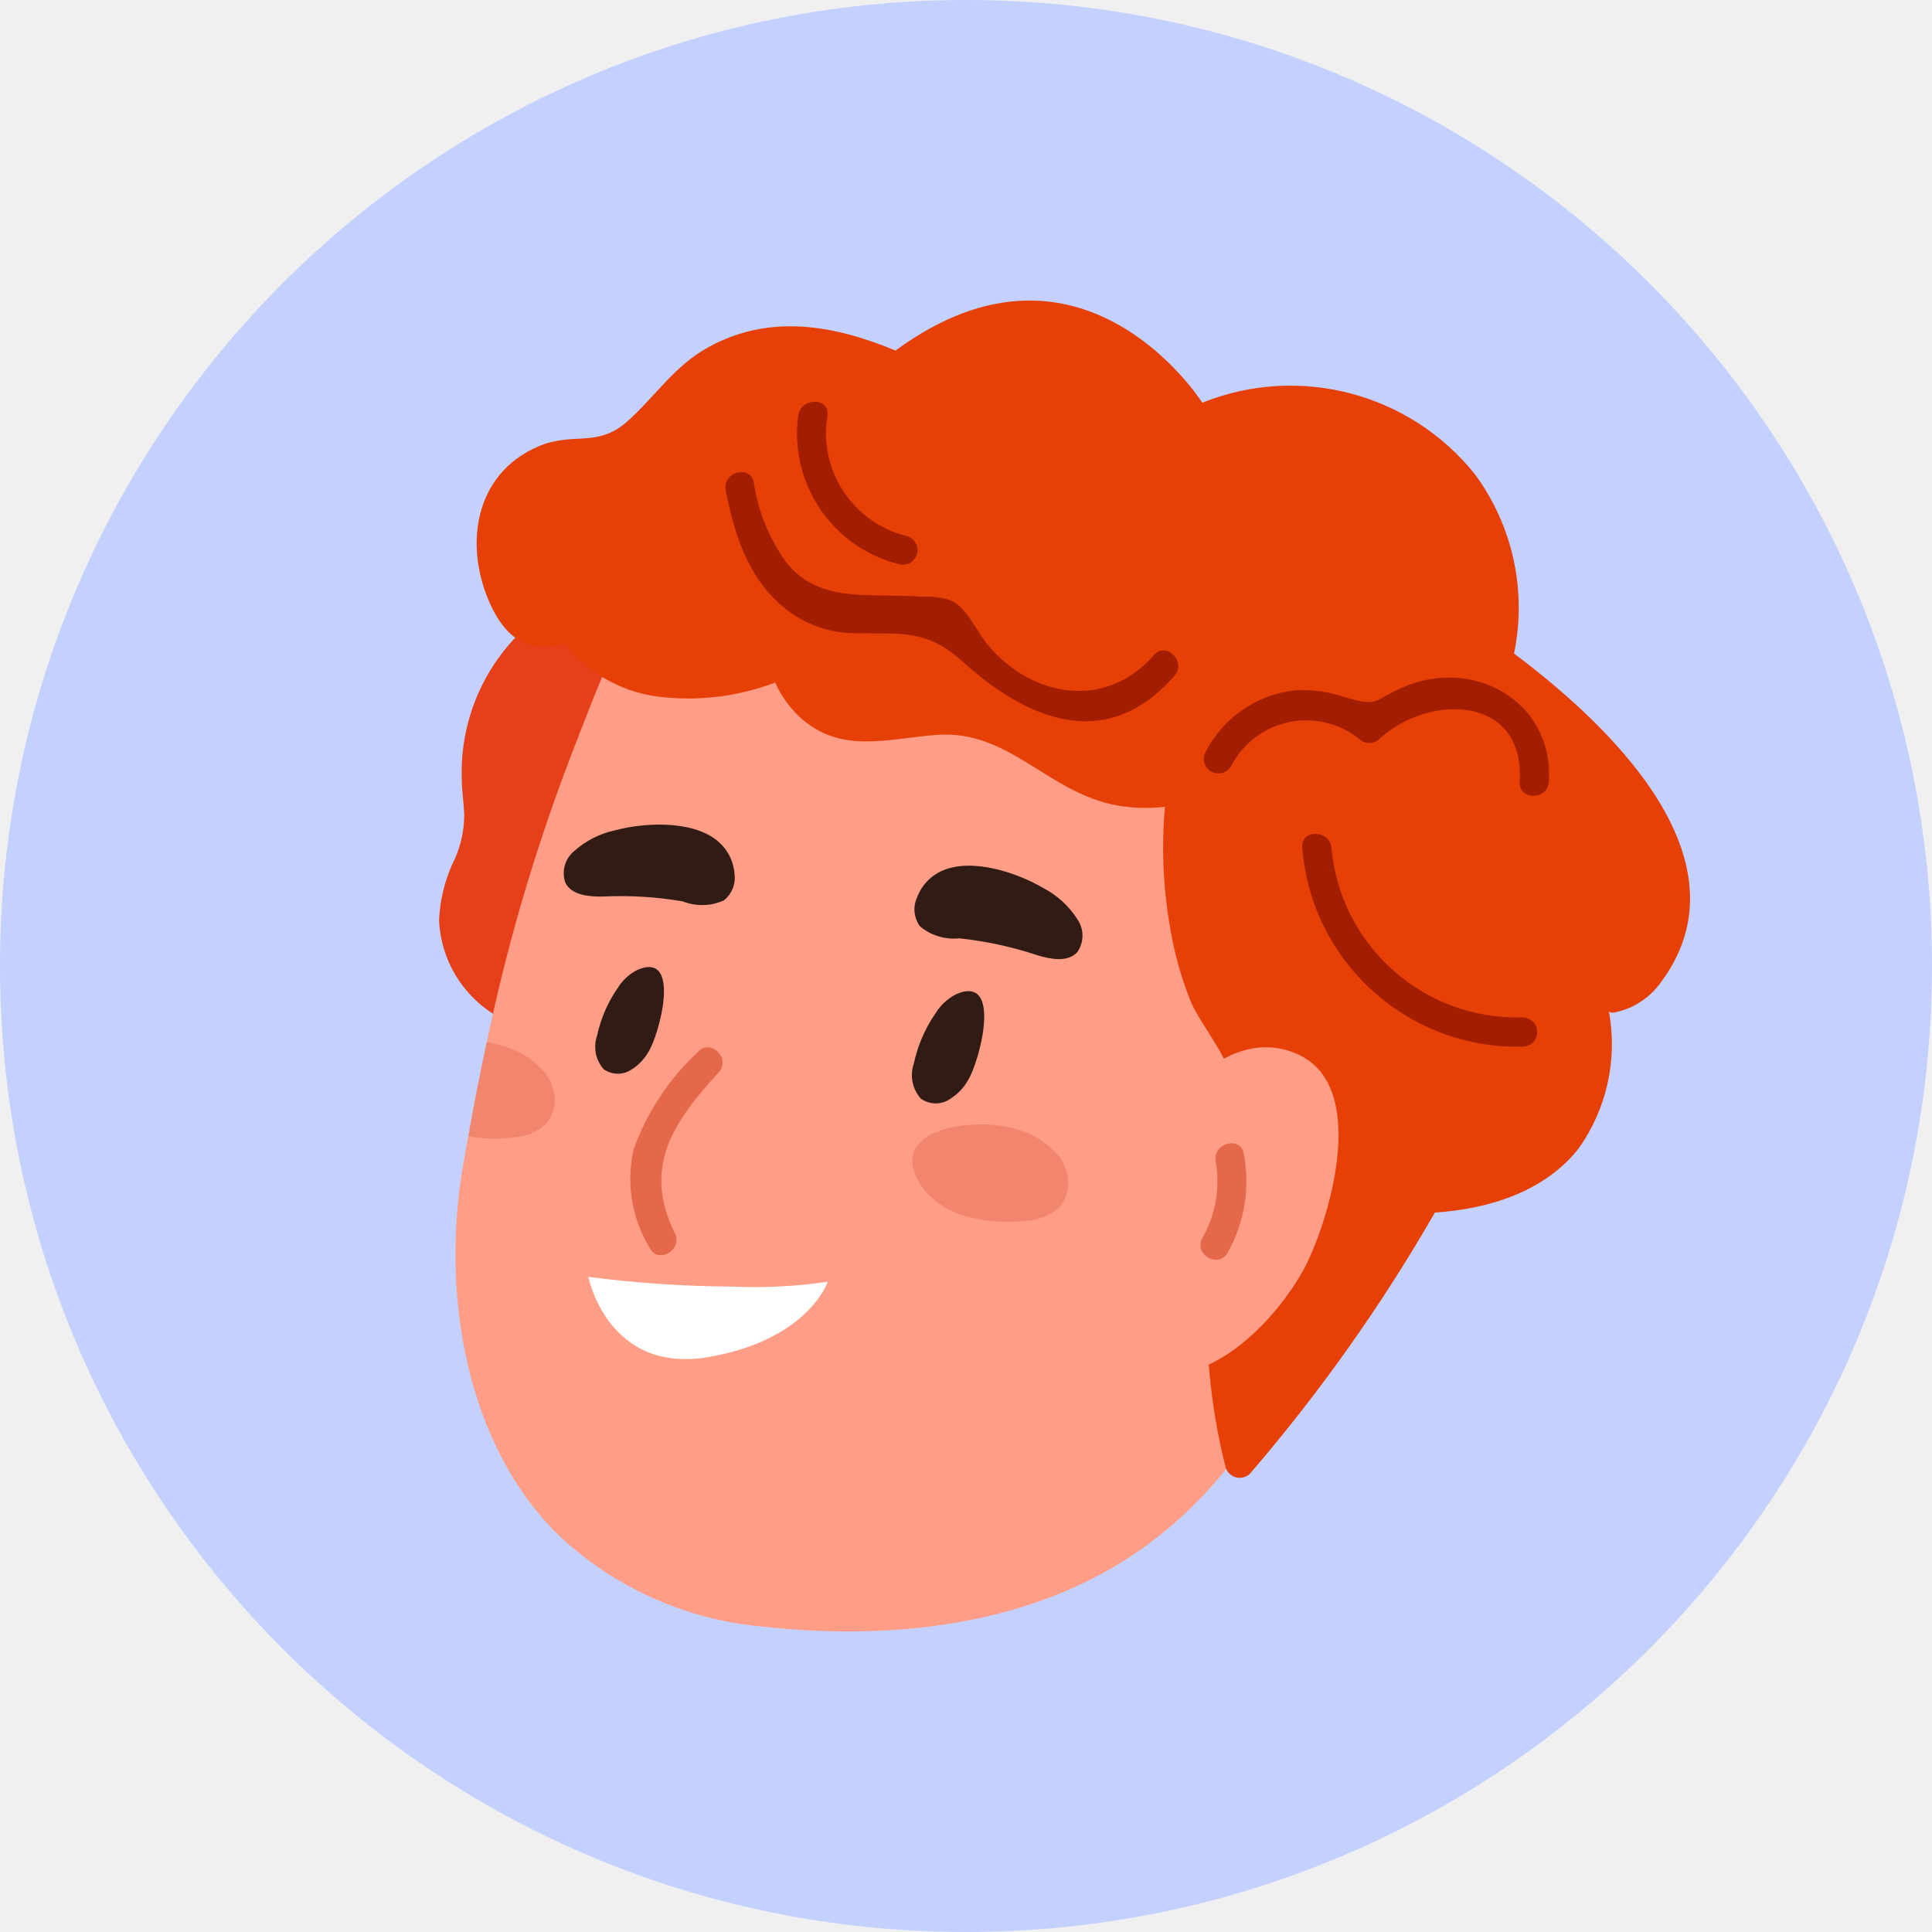
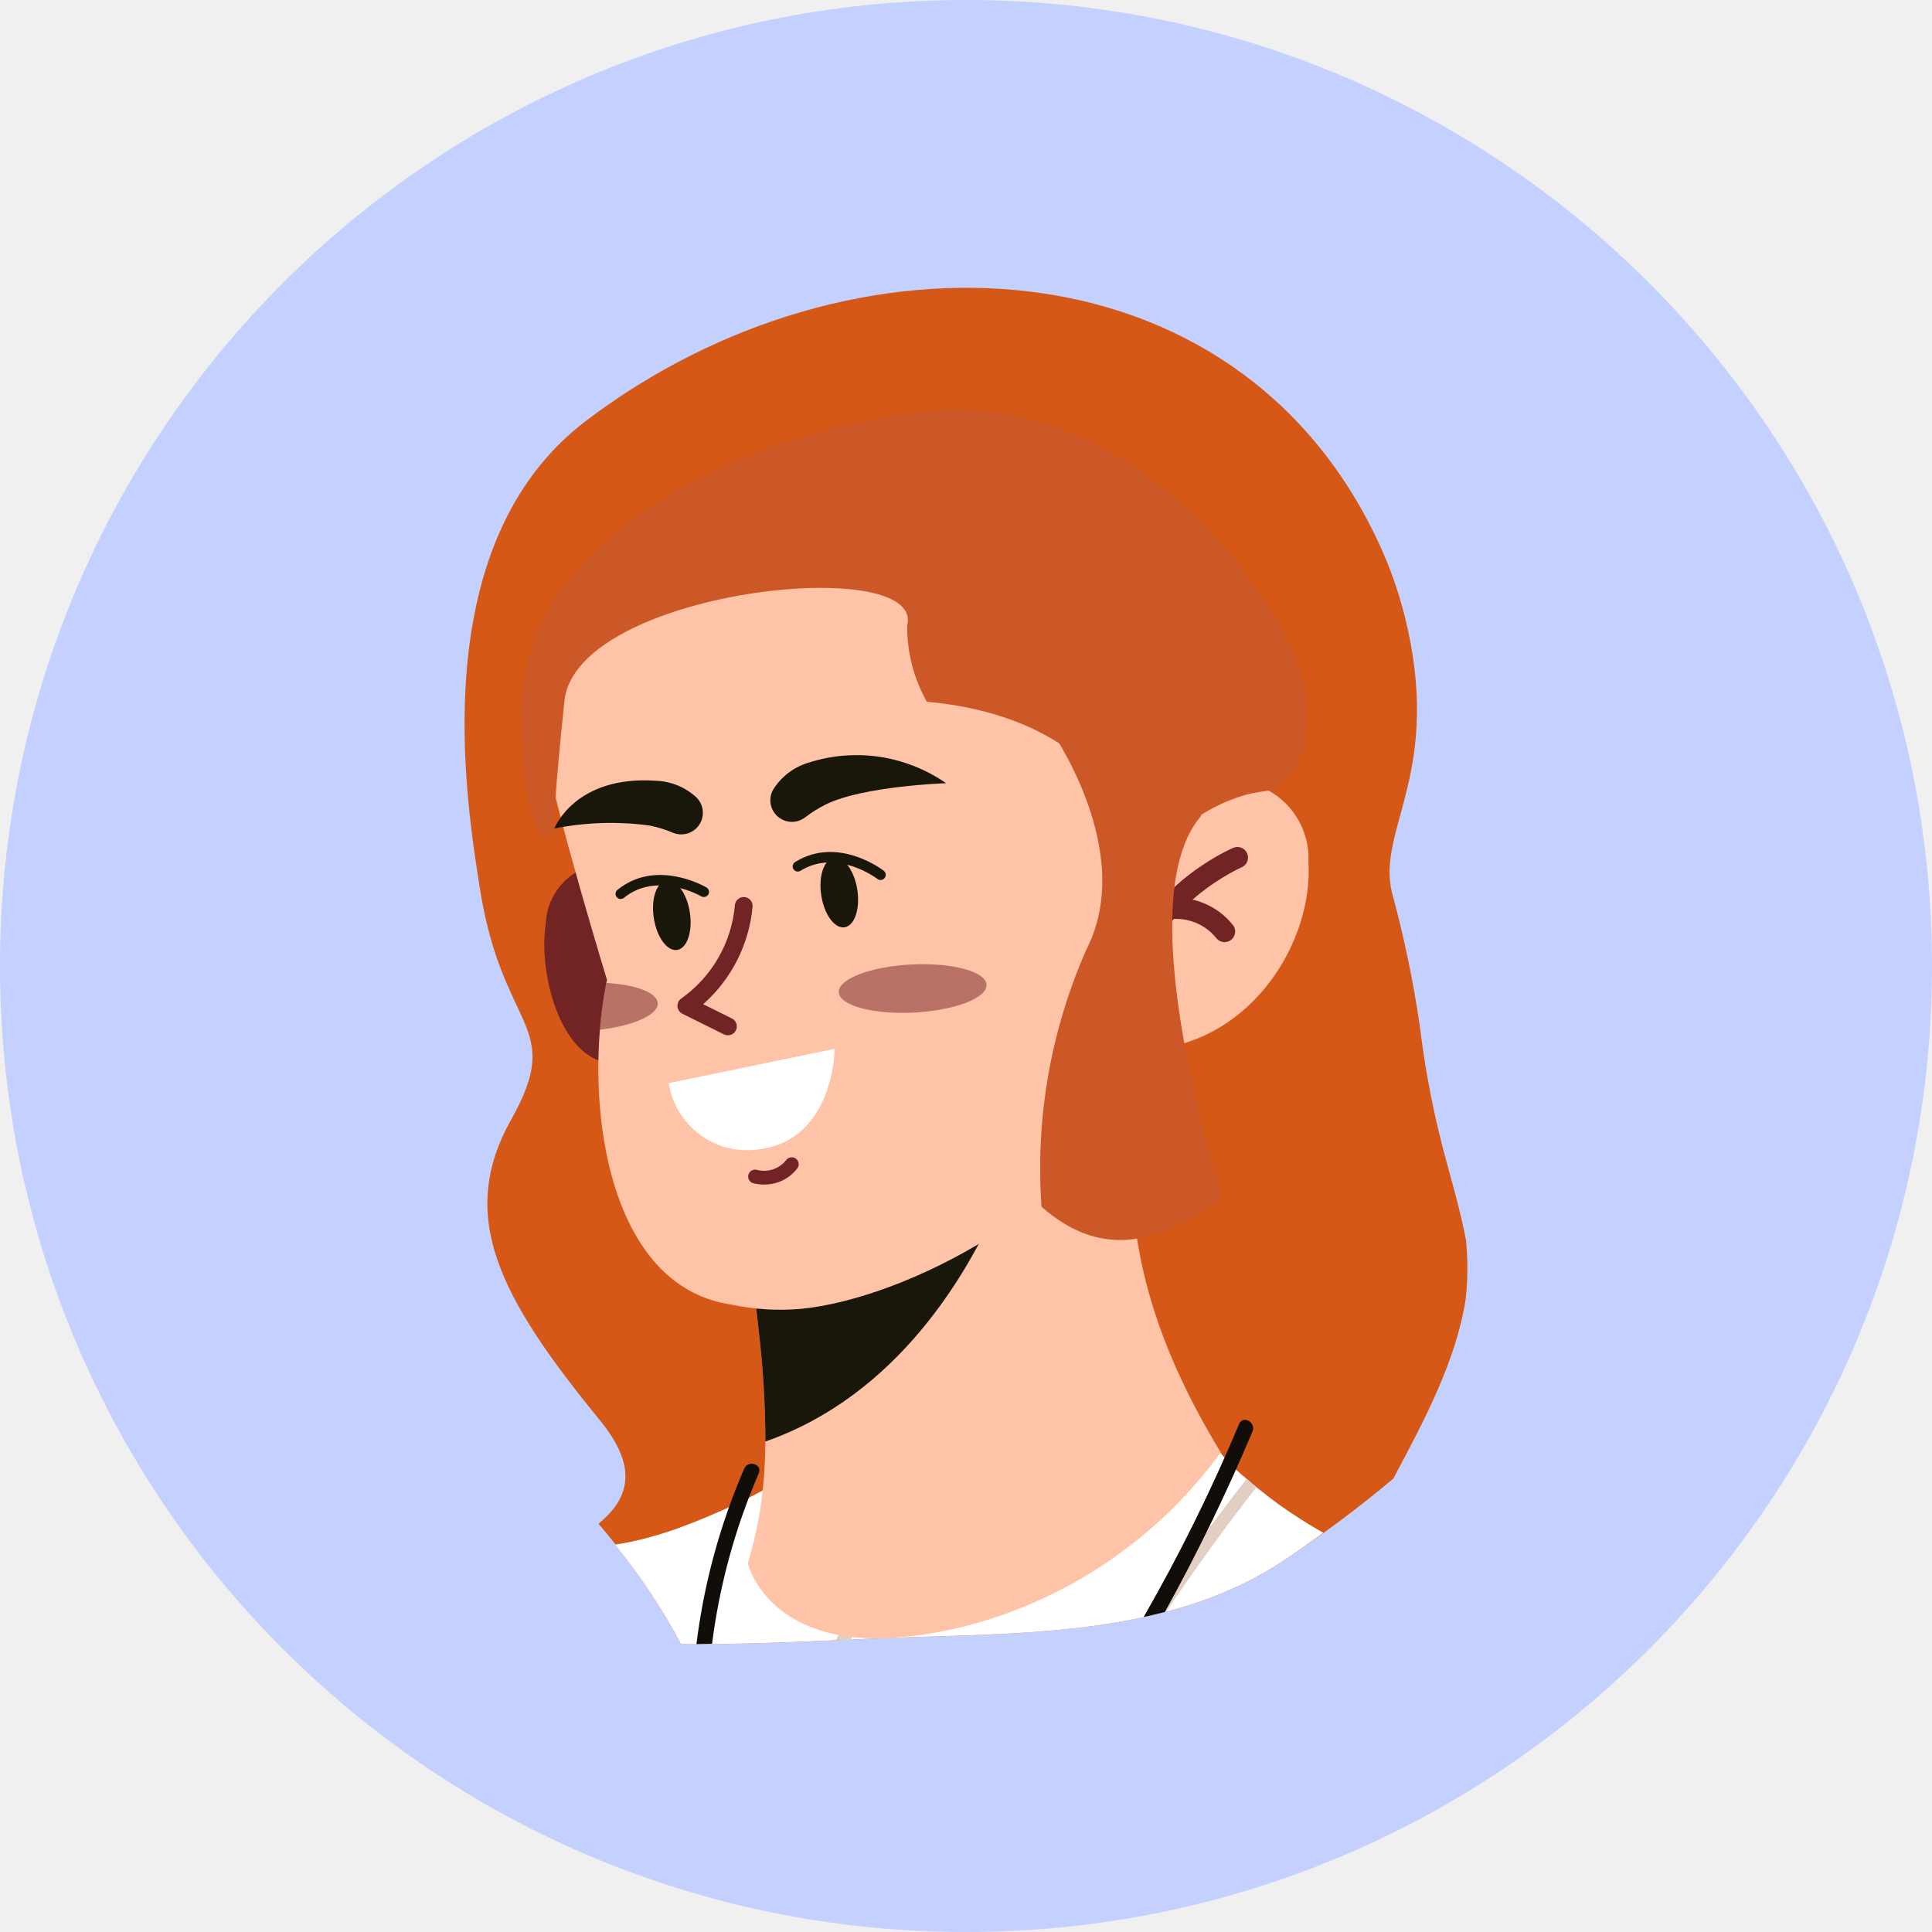
- <svg xmlns="http://www.w3.org/2000/svg" id="Grupo_984575" data-name="Grupo 984575" width="90" height="90" viewBox="0 0 90 90">
+ <svg xmlns="http://www.w3.org/2000/svg" id="Grupo_989163" data-name="Grupo 989163" width="90" height="90" viewBox="0 0 90 90">
  <defs>
    <clipPath id="clip-path">
-       <rect id="Rectángulo_42766" data-name="Rectángulo 42766" width="58.275" height="62" fill="none" />
+       <rect id="Rectángulo_38904" data-name="Rectángulo 38904" width="46.721" height="63.186" fill="none" />
+     </clipPath>
+     <clipPath id="clip-path-3">
+       <rect id="Rectángulo_38901" data-name="Rectángulo 38901" width="2.703" height="2.181" fill="none" />
+     </clipPath>
+     <clipPath id="clip-path-4">
+       <rect id="Rectángulo_38902" data-name="Rectángulo 38902" width="6.883" height="2.268" fill="none" />
    </clipPath>
  </defs>
-   <ellipse id="Elipse_4780" data-name="Elipse 4780" cx="45" cy="45" rx="45" ry="45" transform="translate(0 0)" fill="#c4d1ff" />
-   <g id="Grupo_169822" data-name="Grupo 169822" transform="translate(20.453 14)">
-     <g id="Grupo_169822-2" data-name="Grupo 169822" transform="translate(0 0)" clip-path="url(#clip-path)">
-       <path id="Trazado_162705" data-name="Trazado 162705" d="M8.149,14.577c-.5-.706-1.683-.028-1.174.686.2.282.4.568.606.855A9.138,9.138,0,0,0,1.056,25.13c0,.584.1,1.16.116,1.74a5.085,5.085,0,0,1-.564,2.3A7.181,7.181,0,0,0,0,31.764,5.454,5.454,0,0,0,2.66,36.212c4.474,2.67,7.476-3.319,8.793-6.666,2.255-5.731.065-10.245-3.3-14.969" transform="translate(0 -2.895)" fill="#e6401a" />
-       <path id="Trazado_162706" data-name="Trazado 162706" d="M43.1,43.232c-1.753,7.5-4.608,15.047-11.554,19.1C26.788,65.1,20.9,65.686,15.328,65.074a15.937,15.937,0,0,1-9.5-4.2C1.408,56.6.295,49.518,1.3,43.654c.081-.476.163-.952.258-1.428.258-1.468.544-2.922.856-4.376A86.688,86.688,0,0,1,6.1,25.126c.734-1.93,1.482-3.86,2.3-5.749.245-.544.774-2.474,1.414-2.719,3.235-1.182,27.878-.082,31.889,7.109,3.249,5.846,2.854,13.158,1.4,19.466" transform="translate(-0.194 -3.294)" fill="#ff9d87" />
-       <path id="Trazado_162707" data-name="Trazado 162707" d="M9.369,41.565a6.182,6.182,0,0,1,.806-1.642,2.29,2.29,0,0,1,.915-.845c2.086-.907,1.027,3.026.516,3.823a2.337,2.337,0,0,1-.889.878A1.13,1.13,0,0,1,9.523,43.7a1.57,1.57,0,0,1-.309-1.551q.063-.3.155-.584" transform="translate(-1.855 -7.894)" fill="#301c15" />
-       <path id="Trazado_162708" data-name="Trazado 162708" d="M27.885,43.112a6.5,6.5,0,0,1,.848-1.728,2.4,2.4,0,0,1,.962-.89c2.195-.954,1.08,3.185.543,4.022a2.466,2.466,0,0,1-.935.924,1.189,1.189,0,0,1-1.257-.084,1.651,1.651,0,0,1-.324-1.631q.067-.311.163-.614" transform="translate(-5.606 -8.18)" fill="#301c15" />
-       <path id="Trazado_162709" data-name="Trazado 162709" d="M14.323,43.845a11.569,11.569,0,0,0-3,4.535,6.189,6.189,0,0,0,.745,4.593c.387.784,1.56.1,1.174-.686-1.516-3.064-.069-5.189,2.038-7.481.592-.643-.367-1.607-.961-.961" transform="translate(-2.259 -8.845)" fill="#e6684b" />
-       <path id="Trazado_162710" data-name="Trazado 162710" d="M27.878,34.547a1.336,1.336,0,0,0,.155,1.3,2.462,2.462,0,0,0,1.833.559,17.2,17.2,0,0,1,3.67.8c.62.181,1.393.321,1.827-.159a1.336,1.336,0,0,0,.015-1.512,4.158,4.158,0,0,0-1.579-1.46c-1.19-.706-3.3-1.435-4.716-.825a2.192,2.192,0,0,0-1.2,1.295" transform="translate(-5.631 -6.695)" fill="#301c15" />
-       <path id="Trazado_162711" data-name="Trazado 162711" d="M14.428,31.366c-1.2-.969-3.427-.838-4.763-.478a4.152,4.152,0,0,0-1.915.979,1.337,1.337,0,0,0-.394,1.46c.289.578,1.07.652,1.717.645a17.224,17.224,0,0,1,3.749.224,2.462,2.462,0,0,0,1.915-.044,1.337,1.337,0,0,0,.5-1.214,2.192,2.192,0,0,0-.81-1.571" transform="translate(-1.472 -6.207)" fill="#301c15" />
-       <path id="Trazado_162712" data-name="Trazado 162712" d="M8.718,57.046a54.893,54.893,0,0,0,6.74.453,23.533,23.533,0,0,0,4.418-.226s-.907,2.719-5.579,3.511-5.579-3.738-5.579-3.738" transform="translate(-1.767 -11.564)" fill="#fff" />
-       <path id="Trazado_162713" data-name="Trazado 162713" d="M50.522,16.438A10.481,10.481,0,0,0,48.706,8.1,11.011,11.011,0,0,0,36,4.76S30.418-4.076,21.709,2.331c-2.809-1.166-5.8-1.738-8.677-.18-1.629.884-2.468,2.27-3.805,3.468C7.8,6.895,6.7,6.089,5.06,6.8c-3.007,1.293-3.481,4.689-2.189,7.431.87,1.844,2.112,2.167,3.418,1.74a6.619,6.619,0,0,0,4.7,2.517,11.36,11.36,0,0,0,5.115-.694,4.957,4.957,0,0,0,1.12,1.587c1.933,1.791,4.135,1.012,6.437.851,3.354-.234,5.14,2.7,8.371,3.289a7.7,7.7,0,0,0,2.229.063,21.446,21.446,0,0,0,.241,5.641,16.142,16.142,0,0,0,.971,3.458c.447,1.032,1.71,2.517,1.87,3.574.413,2.739-.942,6.578-1.082,9.386a28.724,28.724,0,0,0,.824,8.706.685.685,0,0,0,1.136.3,79.089,79.089,0,0,0,8.615-12.164c2.546-.164,5.137-.991,6.707-3a8.4,8.4,0,0,0,1.4-6.36.369.369,0,0,0,.265.039,3.51,3.51,0,0,0,2.142-1.386c4.055-5.421-1.684-11.479-6.828-15.333" transform="translate(-0.445 0)" fill="#e64006" />
-       <path id="Trazado_162714" data-name="Trazado 162714" d="M47.815,43.954c-2.656-1.2-5.291,1.143-6.618,3.585a.642.642,0,0,0-.328.26c-1.483,2.323-3.8,8.068-.96,10.288,3.178,2.486,7.19-1.961,8.389-4.506,1.08-2.291,2.786-8.154-.483-9.627" transform="translate(-7.818 -8.845)" fill="#ff9d87" />
-       <path id="Trazado_162715" data-name="Trazado 162715" d="M53.888,22.513c-1.42.646-1.074.86-2.58.448a6.159,6.159,0,0,0-2.387-.34,5.341,5.341,0,0,0-4.155,2.865.68.68,0,0,0,1.174.686,3.944,3.944,0,0,1,6.1-1.183.686.686,0,0,0,.824-.106c2.306-2.121,6.784-2.048,6.53,2-.054.873,1.305.87,1.359,0,.236-3.774-3.569-5.868-6.865-4.368" transform="translate(-9.055 -4.465)" fill="#a31e00" />
-       <path id="Trazado_162716" data-name="Trazado 162716" d="M60.728,39.709a8.68,8.68,0,0,1-8.933-7.9c-.085-.862-1.446-.871-1.359,0a10.057,10.057,0,0,0,10.292,9.264.68.68,0,0,0,0-1.359" transform="translate(-10.224 -6.316)" fill="#a31e00" />
-       <path id="Trazado_162717" data-name="Trazado 162717" d="M36.688,18.553c-2.25,2.574-5.705,1.973-7.754-.508-.519-.628-.91-1.65-1.693-2.044a3.839,3.839,0,0,0-1.406-.172c-2.479-.2-5.1.432-6.586-2.074a8.441,8.441,0,0,1-1.194-3.241c-.163-.859-1.473-.5-1.311.361.423,2.225,1.2,4.511,3.2,5.815a5.269,5.269,0,0,0,2.905.842c2.062.034,3.261-.191,4.914,1.305,3,2.711,6.7,4.32,9.886.678.573-.656-.384-1.622-.962-.962" transform="translate(-3.392 -2.032)" fill="#a31e00" />
-       <path id="Trazado_162718" data-name="Trazado 162718" d="M26.042,12.174a4.943,4.943,0,0,1-3.71-5.614c.11-.865-1.25-.857-1.359,0a6.272,6.272,0,0,0,4.708,6.925.68.68,0,0,0,.361-1.311" transform="translate(-4.241 -1.199)" fill="#a31e00" />
-       <path id="Trazado_162719" data-name="Trazado 162719" d="M34.823,50.293a2.123,2.123,0,0,0-.289-.6,3.89,3.89,0,0,0-2.066-1.34c-1.823-.586-6.279-.081-4.336,2.738A3.837,3.837,0,0,0,30.5,52.5a7.259,7.259,0,0,0,2.513.12A2.435,2.435,0,0,0,34.5,52a1.743,1.743,0,0,0,.324-1.711" transform="translate(-5.606 -9.758)" fill="#f2856d" />
-       <path id="Trazado_162720" data-name="Trazado 162720" d="M5.641,45.448a2.412,2.412,0,0,0-.285-.6A4.019,4.019,0,0,0,3.29,43.5a4.47,4.47,0,0,0-.721-.163c-.313,1.455-.6,2.909-.856,4.377a6.5,6.5,0,0,0,2.12.054,2.419,2.419,0,0,0,1.482-.612,1.755,1.755,0,0,0,.326-1.713" transform="translate(-0.347 -8.786)" fill="#f2856d" />
-       <path id="Trazado_162721" data-name="Trazado 162721" d="M46.508,49.731c-.154-.859-1.464-.5-1.311.361a5.3,5.3,0,0,1-.616,3.557c-.427.765.747,1.451,1.174.686a6.8,6.8,0,0,0,.753-4.6" transform="translate(-9.019 -9.982)" fill="#e6684b" />
+   <g id="Grupo_159043" data-name="Grupo 159043" transform="translate(0 0)">
+     <circle id="Elipse_4780" data-name="Elipse 4780" cx="45" cy="45" r="45" fill="#c4d1ff" />
+   </g>
+   <g id="Grupo_162305" data-name="Grupo 162305" transform="translate(21.639 13.407)">
+     <g id="Grupo_162304" data-name="Grupo 162304" transform="translate(0)" clip-path="url(#clip-path)">
+       <g id="Grupo_162303" data-name="Grupo 162303" transform="translate(0 0)">
+         <g id="Grupo_162302" data-name="Grupo 162302" clip-path="url(#clip-path)">
+           <path id="Trazado_143571" data-name="Trazado 143571" d="M5.673,6.184c12.45-9.43,30.316-8.487,36.9,5.675a19.033,19.033,0,0,1,1.192,3.314c1.878,7.345-1.282,10.013-.566,12.985A52.286,52.286,0,0,1,44.5,34.381a42.85,42.85,0,0,0,.923,5.087c.36,1.495.833,2.972,1.145,4.478.039.192.066.331.085.424a13.231,13.231,0,0,1-.012,2.716c-.444,2.9-1.94,5.691-3.375,8.386A55.512,55.512,0,0,1,37.985,59.4C32.461,62.979,25.333,62.643,19,62.926c-2.965.133-5.931.275-8.9.259l-.008,0A32.413,32.413,0,0,0,6.24,57.574c1.492-1.223,1.82-2.675.064-4.821C1.6,47-.349,43.24,2.172,38.748S1.753,34.712.7,27.891C.085,23.919-1.913,11.929,5.673,6.184" transform="translate(0.001 0)" fill="#d65816" />
+           <path id="Trazado_143572" data-name="Trazado 143572" d="M10.048,65.242a30.012,30.012,0,0,0-3.069-4.634q.332-.048.668-.118c.395-.08.79-.181,1.186-.295q.474-.137.942-.3a31.559,31.559,0,0,0,5.659-2.7l6.574-.765.752-.088,11.553-1.347A7.676,7.676,0,0,0,36.4,57.547c.143.127.295.259.455.39a20.038,20.038,0,0,0,2.114,1.524c.218.139.442.278.68.416.1.06.213.121.319.182-.67.482-1.341.962-2.019,1.4-5.524,3.581-12.652,3.245-18.988,3.528-2.734.122-5.468.253-8.2.26-.235,0-.469,0-.7-.006" transform="translate(0.04 -2.062)" fill="#fff" />
+           <path id="Trazado_143573" data-name="Trazado 143573" d="M10.213,64.039c1.454-2.189,2.985-4.326,4.61-6.391.143.127.295.258.455.39-1.473,1.876-2.865,3.812-4.2,5.79-.287.076-.577.145-.868.211" transform="translate(21.613 -2.162)" fill="#e2cec3" />
+           <path id="Trazado_143574" data-name="Trazado 143574" d="M24.958,57.252a.3.3,0,0,1,0-.6.3.3,0,0,1,0,.6" transform="translate(-2.269 -2.125)" fill="#e2cec3" />
+           <path id="Trazado_143575" data-name="Trazado 143575" d="M29.972,57.033c-1.58,2.624-3.037,5.316-4.413,8.049l-.7.029q2.207-4.406,4.754-8.633l.752-.088c-.052.086-.106.172-.155.258-.08.127-.157.257-.233.384" transform="translate(-7.56 -2.115)" fill="#e2cec3" />
+           <path id="Trazado_143577" data-name="Trazado 143577" d="M42.406,27.884a2.956,2.956,0,0,0-2.43,2.8c-.383,2.615.95,6.971,3.593,6.426s-1.163-9.228-1.163-9.228" transform="translate(-36.195 -1.046)" fill="#722324" />
+           <line id="Línea_387" data-name="Línea 387" y2="0.002" transform="translate(13.534 47.104)" fill="#c9614d" />
+           <path id="Trazado_143578" data-name="Trazado 143578" d="M22.788,63.566a18.428,18.428,0,0,1-4.247.749l-.471.018c-5.31.045-6.127-3.5-6.127-3.5a18.366,18.366,0,0,0,.752-4.032c.041-.531.064-1.077.067-1.641A44.353,44.353,0,0,0,12.451,50c-.048-.455-.1-.928-.164-1.415l-.007-.058C19,46.9,24.5,43.879,28.24,38.89l1.007-.607.679-.412.127.392-.121,1.252c-.591,5.886.762,10.751,4.042,16.156a21.3,21.3,0,0,1-11.185,7.9" transform="translate(1.253 -1.42)" fill="#ffc3a8" />
+           <path id="Trazado_143579" data-name="Trazado 143579" d="M11.362,63.74c-.327.086-.658.162-.99.234a80.767,80.767,0,0,0,4.45-9c.186-.421.8-.057.619.362a88.3,88.3,0,0,1-4.078,8.4" transform="translate(21.265 -2.055)" fill="#110e0a" />
+           <path id="Trazado_143580" data-name="Trazado 143580" d="M35,65.3c-.243,0-.485.014-.728.015a29.726,29.726,0,0,1,2.22-8.159c.162-.426.854-.242.69.191A29.184,29.184,0,0,0,35,65.3" transform="translate(-23.468 -2.134)" fill="#110e0a" />
+           <path id="Trazado_143581" data-name="Trazado 143581" d="M34.033,44.334c-1.4,3.222-4.673,8.922-10.842,11.073a44.579,44.579,0,0,0-.311-5.165c-.049-.454-.1-.928-.165-1.414.133.014.269.025.405.033,3.669.222,7.644-1.69,10.912-4.527" transform="translate(-9.176 -1.663)" fill="#181709" />
+           <path id="Trazado_143582" data-name="Trazado 143582" d="M43.409,26.969c.251,3.648-2.529,8.326-7.292,8.785l-.025,0h0l-.1.011c-.064.216-.139.427-.218.644-.032.093-.068.189-.1.282a.062.062,0,0,1-.012.026c-2.545,6.4-11.125,10.652-15.89,11.109a10.949,10.949,0,0,1-3.247-.2c-5.137-.752-6.554-7.526-6.119-12.808a20.069,20.069,0,0,1,.3-2.181l.029-.141s-2.2-7.2-2.814-10.358c-1.192-6.13,1.924-12.656,15.4-14.823s17.3,6.026,18.562,10.426c.212.732.367,5.175-.326,5.941a3.624,3.624,0,0,1,1.859,3.281" transform="translate(-4.099 -0.261)" fill="#ffc3a8" />
+           <path id="Trazado_143583" data-name="Trazado 143583" d="M37.636,30.433c.137.892.623,1.559,1.087,1.488s.73-.852.593-1.745-.623-1.559-1.087-1.488-.73.852-.593,1.745" transform="translate(-28.819 -1.076)" fill="#181709" />
+           <path id="Trazado_143584" data-name="Trazado 143584" d="M40.931,29.427A.239.239,0,0,0,40.957,29c-.1-.056-2.351-1.355-4.159.122a.239.239,0,0,0,.3.371c1.551-1.27,3.593-.092,3.613-.081a.237.237,0,0,0,.217.013" transform="translate(-29.686 -1.066)" fill="#181709" />
+           <path id="Trazado_143585" data-name="Trazado 143585" d="M29.531,29.335c.137.892.623,1.559,1.087,1.488s.73-.852.593-1.745-.624-1.559-1.088-1.488-.729.852-.592,1.745" transform="translate(-12.913 -1.034)" fill="#181709" />
+           <path id="Trazado_143586" data-name="Trazado 143586" d="M32.329,28.6a.239.239,0,0,0,.079-.419c-.087-.067-2.16-1.642-4.14-.4a.239.239,0,0,0,.253.405c1.7-1.064,3.576.363,3.594.377a.243.243,0,0,0,.214.04" transform="translate(-12.878 -1.024)" fill="#181709" />
+           <path id="Trazado_143587" data-name="Trazado 143587" d="M38.358,36.833s-.007,4.282-3.582,4.689a3.692,3.692,0,0,1-4.146-3.092Z" transform="translate(-21.117 -1.381)" fill="#fff" />
+           <path id="Trazado_143588" data-name="Trazado 143588" d="M33.629,43.291a1.925,1.925,0,0,0,1.058-.719.324.324,0,0,0-.537-.361,1.31,1.31,0,0,1-1.395.449.324.324,0,0,0-.146.63,2.1,2.1,0,0,0,1.02,0" transform="translate(-19.165 -1.578)" fill="#722324" />
+           <path id="Trazado_143589" data-name="Trazado 143589" d="M42.613,23.648a7.931,7.931,0,0,0-1.09.2A8.059,8.059,0,0,0,36.9,27.4c-.192-1.239-1.519-6.924-9.821-7.859-.118-.013-.246-.025-.379-.036a7.079,7.079,0,0,1-.914-3.562c.827-3.375-15.422-1.661-15.968,3.519-.228,2.17-.35,3.584-.416,4.5v0a8.919,8.919,0,0,0-.058,1.685s-1.434,1.494-1.554-5.64A9.687,9.687,0,0,1,10.2,13.644C13.442,9.7,19.6,6.877,26.408,6c10.081-1.291,17.427,9.3,17.909,13.167s-1.7,4.477-1.7,4.477" transform="translate(-5.163 -0.221)" fill="#cb5826" />
+           <g id="Grupo_162298" data-name="Grupo 162298" transform="translate(6.3 32.381)" opacity="0.5">
+             <g id="Grupo_162297" data-name="Grupo 162297" transform="translate(0)">
+               <g id="Grupo_162296" data-name="Grupo 162296" clip-path="url(#clip-path-3)">
+                 <path id="Trazado_143590" data-name="Trazado 143590" d="M41.89,34.586c.027.543-1.134,1.054-2.7,1.237a20.133,20.133,0,0,1,.3-2.181c1.37.08,2.375.45,2.4.944" transform="translate(-39.188 -33.642)" fill="#722324" />
+               </g>
+             </g>
+           </g>
+           <path id="Trazado_143591" data-name="Trazado 143591" d="M36.992,35.924a.424.424,0,0,1-.228-.04l-1.933-.961a.413.413,0,0,1-.051-.711,5.963,5.963,0,0,0,2.5-4.379.414.414,0,0,1,.819.121,6.9,6.9,0,0,1-2.3,4.525l1.337.663a.414.414,0,0,1-.141.783" transform="translate(-24.682 -1.106)" fill="#722324" />
+           <path id="Trazado_143592" data-name="Trazado 143592" d="M26.872,25.516a1.006,1.006,0,0,1-1.486-1.3,2.923,2.923,0,0,1,1.628-1.242,7.3,7.3,0,0,1,6.422.952s-3.872.129-5.607.992a5.706,5.706,0,0,0-.956.6" transform="translate(-11.004 -0.848)" fill="#181709" />
+           <path id="Trazado_143593" data-name="Trazado 143593" d="M42.515,26.279a1.006,1.006,0,0,0,1.1-1.638,2.916,2.916,0,0,0-1.891-.783c-3.784-.262-4.736,2.225-4.736,2.225a13.354,13.354,0,0,1,4.449-.137,5.571,5.571,0,0,1,1.077.333" transform="translate(-32.805 -0.894)" fill="#181709" />
+           <g id="Grupo_162301" data-name="Grupo 162301" transform="translate(17.433 31.508)" opacity="0.5">
+             <g id="Grupo_162300" data-name="Grupo 162300" transform="translate(0)">
+               <g id="Grupo_162299" data-name="Grupo 162299" clip-path="url(#clip-path-4)">
+                 <path id="Trazado_143594" data-name="Trazado 143594" d="M23.279,34.044c.031.619,1.6,1.042,3.5.945s3.416-.676,3.384-1.295-1.6-1.041-3.5-.945-3.416.676-3.384,1.295" transform="translate(-23.278 -32.735)" fill="#722324" />
+               </g>
+             </g>
+           </g>
+           <path id="Trazado_143595" data-name="Trazado 143595" d="M18.763,36.82l-.025,0h0l-.1.011c-.062.215-.137.427-.216.644-.034.093-.069.189-.1.282a.16.16,0,0,1-.013.026,4.4,4.4,0,0,1-1.892-.6,3.486,3.486,0,0,1-1.044-.987.494.494,0,0,1,.809-.566,2.656,2.656,0,0,0,1.245.947,3.563,3.563,0,0,0,.878.209,4.248,4.248,0,0,0,.466.034" transform="translate(13.255 -1.328)" fill="#722324" />
+           <path id="Trazado_143596" data-name="Trazado 143596" d="M11.226,33.693a.493.493,0,0,0,.376-.421c.422-3.477,4.414-5.244,4.453-5.261a.493.493,0,0,0-.39-.907c-.186.08-4.553,2-5.043,6.048a.492.492,0,0,0,.43.55.514.514,0,0,0,.172-.01" transform="translate(20.145 -1.015)" fill="#722324" />
+           <path id="Trazado_143597" data-name="Trazado 143597" d="M14.466,31.575a.48.48,0,0,0,.172-.078.493.493,0,0,0,.116-.688,3.387,3.387,0,0,0-3.073-1.265.493.493,0,0,0,.108.981,2.4,2.4,0,0,1,2.161.856.494.494,0,0,0,.516.194" transform="translate(21.055 -1.107)" fill="#722324" />
+           <path id="Trazado_143598" data-name="Trazado 143598" d="M20.347,43.176c-2.688,1.986-5.432,3.033-8.4.43a25.228,25.228,0,0,1,2.1-12c2.365-4.636-1.763-10.352-1.763-10.352,2.63,1.089,5.543,1.058,7.106,4.135-2.608,3.01-.98,11.184.954,17.785" transform="translate(14.931 -0.797)" fill="#cb5826" />
+         </g>
+       </g>
    </g>
  </g>
</svg>
